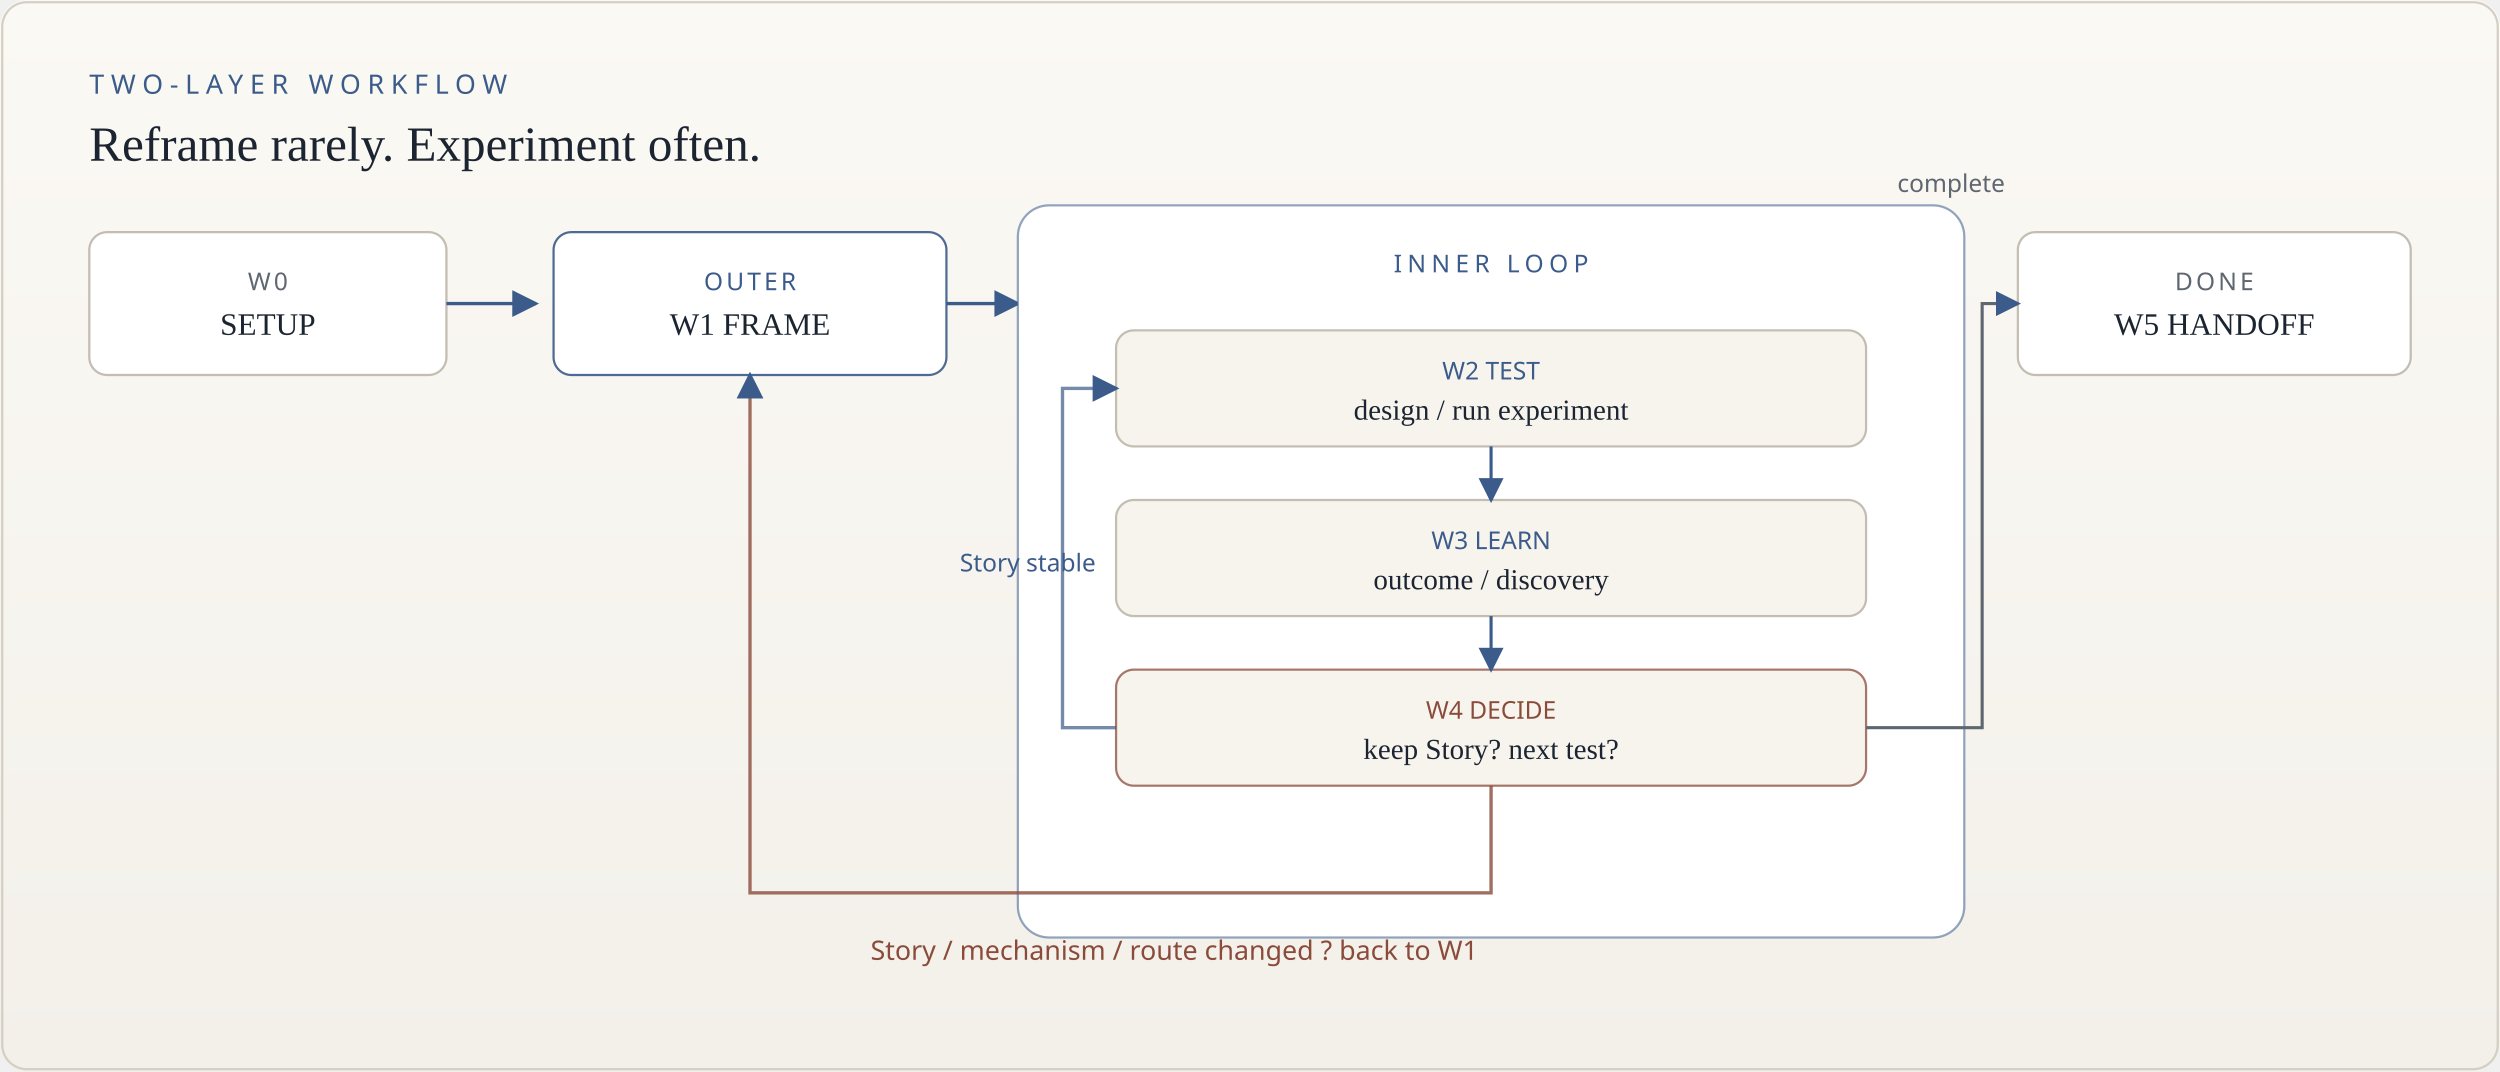
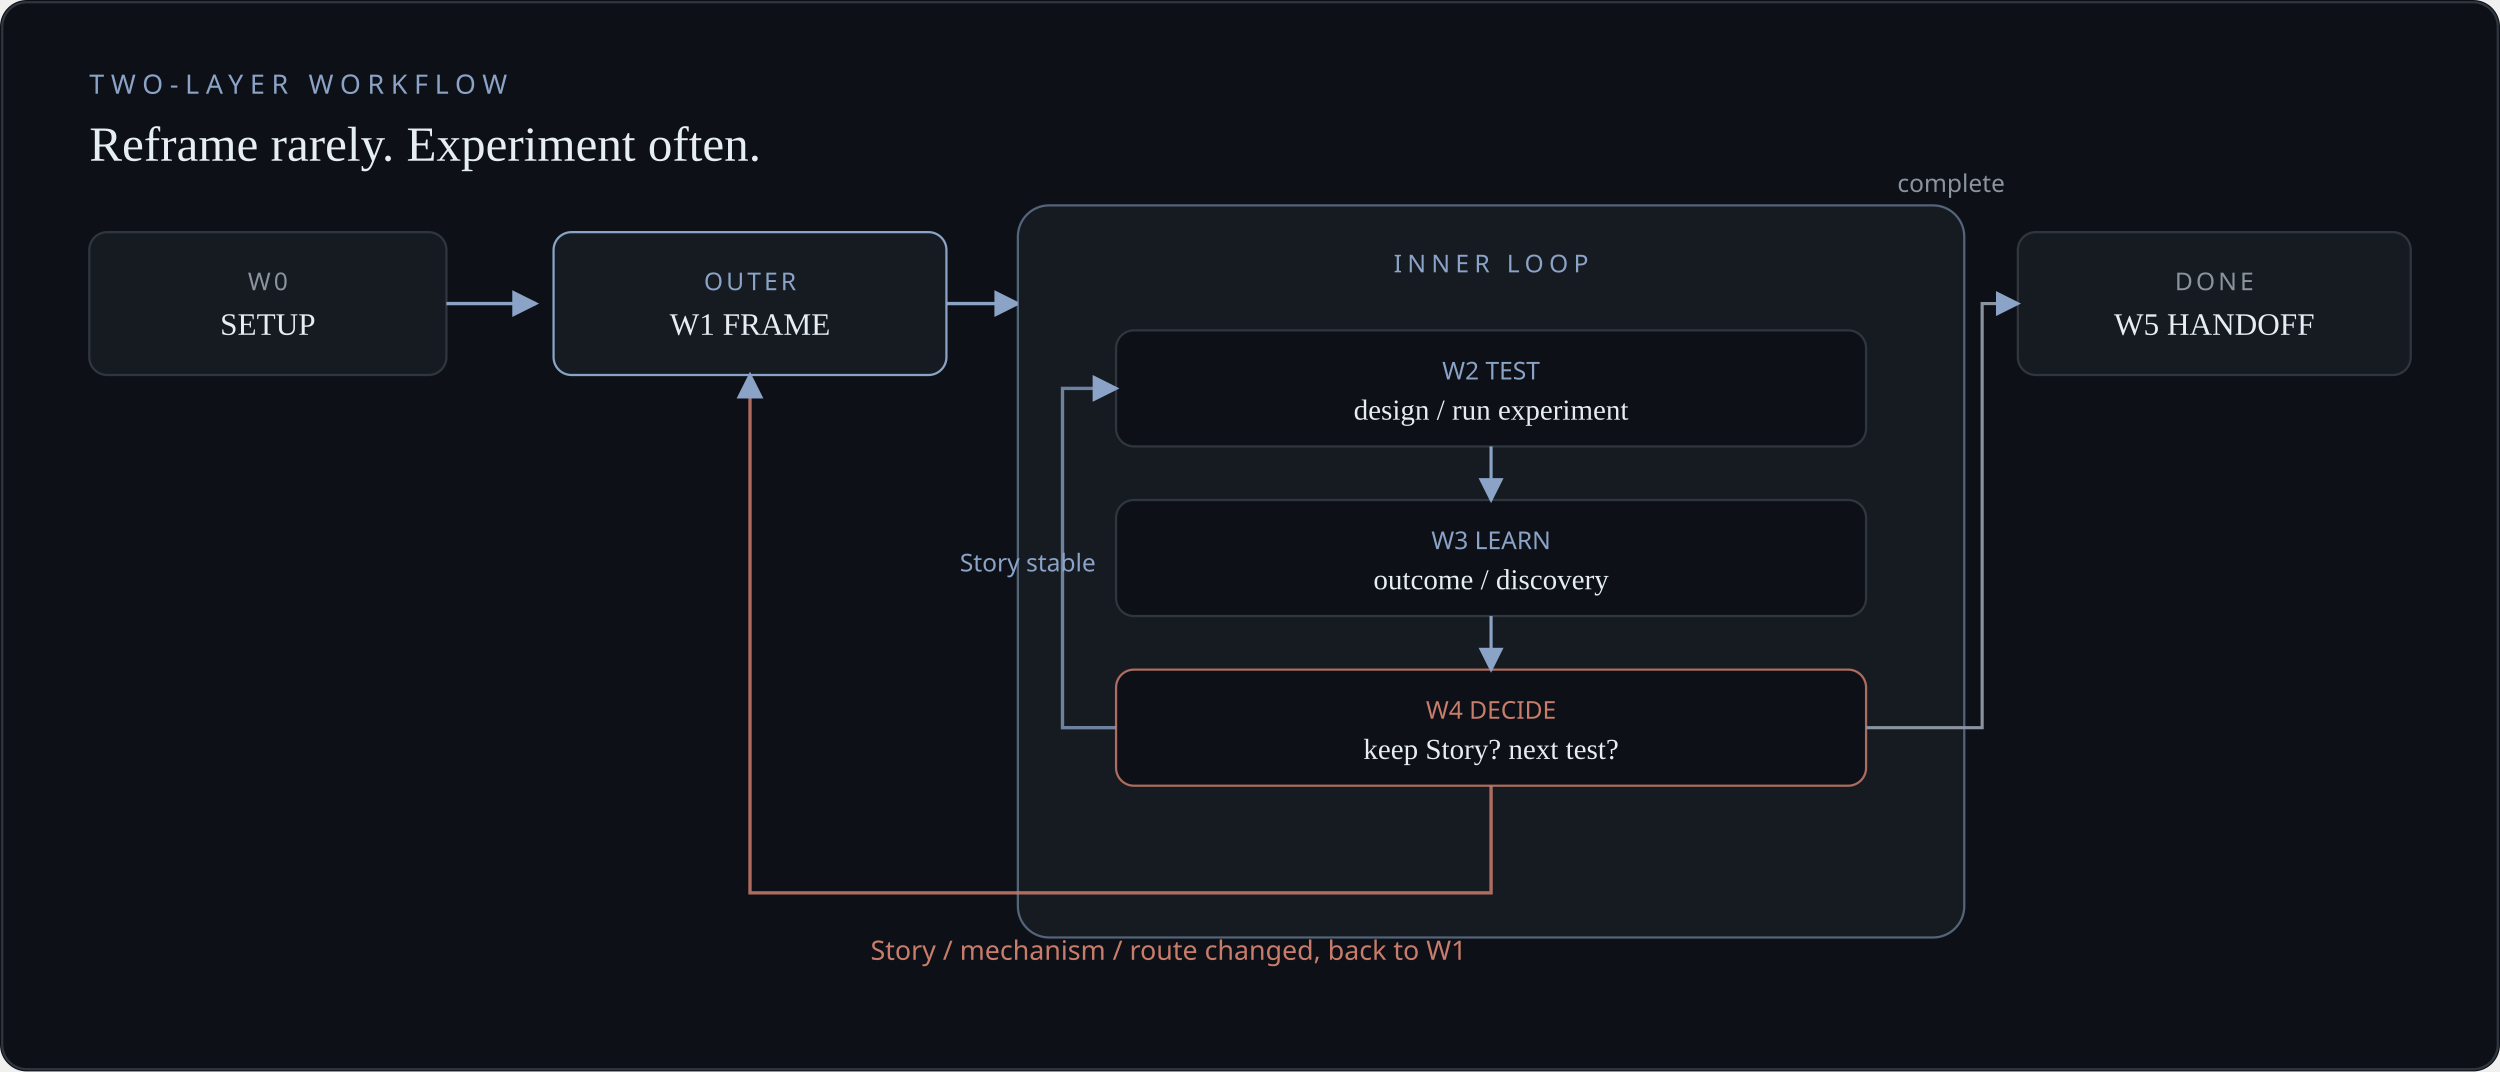
<svg xmlns="http://www.w3.org/2000/svg" viewBox="0 0 1120 480" role="img" aria-labelledby="title desc">
  <defs>
-     <linearGradient id="bg" x1="0" y1="0" x2="0" y2="1">
-       <stop offset="0%" stop-color="#FBF9F4" />
-       <stop offset="100%" stop-color="#F3F0EA" />
-     </linearGradient>
    <marker id="a" markerWidth="8" markerHeight="8" refX="7" refY="4" orient="auto">
-       <path d="M0 0 L8 4 L0 8 Z" fill="#3B5B8A" />
+       <path d="M0 0 L8 4 L0 8 Z" fill="#8BA3C7" />
    </marker>
  </defs>
-   <rect width="1120" height="480" rx="12" fill="url(#bg)" />
-   <rect x="1" y="1" width="1118" height="478" rx="11" fill="none" stroke="#D4CFC4" />
-   <text x="40" y="42" fill="#3B5B8A" font-family="ui-sans-serif, system-ui, sans-serif" font-size="12" letter-spacing="3">TWO-LAYER WORKFLOW</text>
-   <text x="40" y="72" fill="#1B2430" font-family="Georgia, 'Times New Roman', serif" font-size="22">Reframe rarely. Experiment often.</text>
-   <rect x="40" y="104" width="160" height="64" rx="8" fill="#FFFFFF" stroke="#C3BDB2" />
-   <text x="120" y="130" text-anchor="middle" fill="#5E6670" font-size="11" font-family="ui-sans-serif, system-ui, sans-serif" letter-spacing="1.4">W0</text>
-   <text x="120" y="150" text-anchor="middle" fill="#1B2430" font-size="14" font-family="Georgia, 'Times New Roman', serif">SETUP</text>
-   <rect x="248" y="104" width="176" height="64" rx="8" fill="#FFFFFF" stroke="#3B5B8A" stroke-opacity="0.9" />
-   <text x="336" y="130" text-anchor="middle" fill="#3B5B8A" font-size="11" font-family="ui-sans-serif, system-ui, sans-serif" letter-spacing="1.4">OUTER</text>
-   <text x="336" y="150" text-anchor="middle" fill="#1B2430" font-size="14" font-family="Georgia, 'Times New Roman', serif">W1 FRAME</text>
-   <rect x="904" y="104" width="176" height="64" rx="8" fill="#FFFFFF" stroke="#C3BDB2" />
-   <text x="992" y="130" text-anchor="middle" fill="#5E6670" font-size="11" font-family="ui-sans-serif, system-ui, sans-serif" letter-spacing="1.4">DONE</text>
-   <text x="992" y="150" text-anchor="middle" fill="#1B2430" font-size="14" font-family="Georgia, 'Times New Roman', serif">W5 HANDOFF</text>
-   <path d="M200 136 H240" stroke="#3B5B8A" stroke-width="1.5" marker-end="url(#a)" />
-   <path d="M424 136 H456" stroke="#3B5B8A" stroke-width="1.5" marker-end="url(#a)" />
-   <rect x="456" y="92" width="424" height="328" rx="14" fill="#FFFFFF" stroke="#3B5B8A" stroke-opacity="0.55" />
-   <text x="668" y="122" text-anchor="middle" fill="#3B5B8A" font-size="11" font-family="ui-sans-serif, system-ui, sans-serif" letter-spacing="2.4">INNER LOOP</text>
-   <rect x="500" y="148" width="336" height="52" rx="8" fill="#F7F4EE" stroke="#C3BDB2" />
-   <text x="668" y="170" text-anchor="middle" fill="#3B5B8A" font-size="11" font-family="ui-sans-serif, system-ui, sans-serif">W2 TEST</text>
-   <text x="668" y="188" text-anchor="middle" fill="#1B2430" font-size="13" font-family="Georgia, 'Times New Roman', serif">design / run experiment</text>
-   <rect x="500" y="224" width="336" height="52" rx="8" fill="#F7F4EE" stroke="#C3BDB2" />
-   <text x="668" y="246" text-anchor="middle" fill="#3B5B8A" font-size="11" font-family="ui-sans-serif, system-ui, sans-serif">W3 LEARN</text>
-   <text x="668" y="264" text-anchor="middle" fill="#1B2430" font-size="13" font-family="Georgia, 'Times New Roman', serif">outcome / discovery</text>
-   <rect x="500" y="300" width="336" height="52" rx="8" fill="#F7F4EE" stroke="#8A4B3B" stroke-opacity="0.75" />
-   <text x="668" y="322" text-anchor="middle" fill="#8A4B3B" font-size="11" font-family="ui-sans-serif, system-ui, sans-serif">W4 DECIDE</text>
-   <text x="668" y="340" text-anchor="middle" fill="#1B2430" font-size="13" font-family="Georgia, 'Times New Roman', serif">keep Story? next test?</text>
-   <path d="M668 200 V224" stroke="#3B5B8A" stroke-width="1.4" marker-end="url(#a)" />
-   <path d="M668 276 V300" stroke="#3B5B8A" stroke-width="1.4" marker-end="url(#a)" />
-   <path d="M500 326 H476 V174 H500" fill="none" stroke="#3B5B8A" stroke-opacity="0.7" stroke-width="1.5" marker-end="url(#a)" />
-   <text x="430" y="256" fill="#3B5B8A" font-size="11" font-family="ui-sans-serif, system-ui, sans-serif">Story stable</text>
-   <path d="M836 326 H888 V136 H904" fill="none" stroke="#5E6670" stroke-width="1.4" marker-end="url(#a)" />
-   <text x="850" y="86" fill="#5E6670" font-size="11" font-family="ui-sans-serif, system-ui, sans-serif">complete</text>
-   <path d="M668 352 V400 H336 V168" fill="none" stroke="#8A4B3B" stroke-opacity="0.8" stroke-width="1.5" marker-end="url(#a)" />
-   <text x="390" y="430" fill="#8A4B3B" font-size="12" font-family="ui-sans-serif, system-ui, sans-serif">Story / mechanism / route changed ? back to W1</text>
+   <rect width="1120" height="480" rx="12" fill="#0D1117" />
+   <rect x="1" y="1" width="1118" height="478" rx="11" fill="none" stroke="#30363D" />
+   <text x="40" y="42" fill="#8BA3C7" font-family="ui-sans-serif, system-ui, sans-serif" font-size="12" letter-spacing="3">TWO-LAYER WORKFLOW</text>
+   <text x="40" y="72" fill="#E6EDF3" font-family="Georgia, 'Times New Roman', serif" font-size="22">Reframe rarely. Experiment often.</text>
+   <rect x="40" y="104" width="160" height="64" rx="8" fill="#161B22" stroke="#30363D" />
+   <text x="120" y="130" text-anchor="middle" fill="#8B949E" font-size="11" font-family="ui-sans-serif, system-ui, sans-serif" letter-spacing="1.4">W0</text>
+   <text x="120" y="150" text-anchor="middle" fill="#E6EDF3" font-size="14" font-family="Georgia, 'Times New Roman', serif">SETUP</text>
+   <rect x="248" y="104" width="176" height="64" rx="8" fill="#161B22" stroke="#8BA3C7" />
+   <text x="336" y="130" text-anchor="middle" fill="#8BA3C7" font-size="11" font-family="ui-sans-serif, system-ui, sans-serif" letter-spacing="1.4">OUTER</text>
+   <text x="336" y="150" text-anchor="middle" fill="#E6EDF3" font-size="14" font-family="Georgia, 'Times New Roman', serif">W1 FRAME</text>
+   <rect x="904" y="104" width="176" height="64" rx="8" fill="#161B22" stroke="#30363D" />
+   <text x="992" y="130" text-anchor="middle" fill="#8B949E" font-size="11" font-family="ui-sans-serif, system-ui, sans-serif" letter-spacing="1.4">DONE</text>
+   <text x="992" y="150" text-anchor="middle" fill="#E6EDF3" font-size="14" font-family="Georgia, 'Times New Roman', serif">W5 HANDOFF</text>
+   <path d="M200 136 H240" stroke="#8BA3C7" stroke-width="1.5" marker-end="url(#a)" />
+   <path d="M424 136 H456" stroke="#8BA3C7" stroke-width="1.5" marker-end="url(#a)" />
+   <rect x="456" y="92" width="424" height="328" rx="14" fill="#161B22" stroke="#8BA3C7" stroke-opacity="0.55" />
+   <text x="668" y="122" text-anchor="middle" fill="#8BA3C7" font-size="11" font-family="ui-sans-serif, system-ui, sans-serif" letter-spacing="2.4">INNER LOOP</text>
+   <rect x="500" y="148" width="336" height="52" rx="8" fill="#0D1117" stroke="#30363D" />
+   <text x="668" y="170" text-anchor="middle" fill="#8BA3C7" font-size="11" font-family="ui-sans-serif, system-ui, sans-serif">W2 TEST</text>
+   <text x="668" y="188" text-anchor="middle" fill="#E6EDF3" font-size="13" font-family="Georgia, 'Times New Roman', serif">design / run experiment</text>
+   <rect x="500" y="224" width="336" height="52" rx="8" fill="#0D1117" stroke="#30363D" />
+   <text x="668" y="246" text-anchor="middle" fill="#8BA3C7" font-size="11" font-family="ui-sans-serif, system-ui, sans-serif">W3 LEARN</text>
+   <text x="668" y="264" text-anchor="middle" fill="#E6EDF3" font-size="13" font-family="Georgia, 'Times New Roman', serif">outcome / discovery</text>
+   <rect x="500" y="300" width="336" height="52" rx="8" fill="#0D1117" stroke="#C97C6A" stroke-opacity="0.85" />
+   <text x="668" y="322" text-anchor="middle" fill="#C97C6A" font-size="11" font-family="ui-sans-serif, system-ui, sans-serif">W4 DECIDE</text>
+   <text x="668" y="340" text-anchor="middle" fill="#E6EDF3" font-size="13" font-family="Georgia, 'Times New Roman', serif">keep Story? next test?</text>
+   <path d="M668 200 V224" stroke="#8BA3C7" stroke-width="1.4" marker-end="url(#a)" />
+   <path d="M668 276 V300" stroke="#8BA3C7" stroke-width="1.4" marker-end="url(#a)" />
+   <path d="M500 326 H476 V174 H500" fill="none" stroke="#8BA3C7" stroke-opacity="0.75" stroke-width="1.5" marker-end="url(#a)" />
+   <text x="430" y="256" fill="#8BA3C7" font-size="11" font-family="ui-sans-serif, system-ui, sans-serif">Story stable</text>
+   <path d="M836 326 H888 V136 H904" fill="none" stroke="#8B949E" stroke-width="1.4" marker-end="url(#a)" />
+   <text x="850" y="86" fill="#8B949E" font-size="11" font-family="ui-sans-serif, system-ui, sans-serif">complete</text>
+   <path d="M668 352 V400 H336 V168" fill="none" stroke="#C97C6A" stroke-opacity="0.85" stroke-width="1.5" marker-end="url(#a)" />
+   <text x="390" y="430" fill="#C97C6A" font-size="12" font-family="ui-sans-serif, system-ui, sans-serif">Story / mechanism / route changed, back to W1</text>
</svg>
